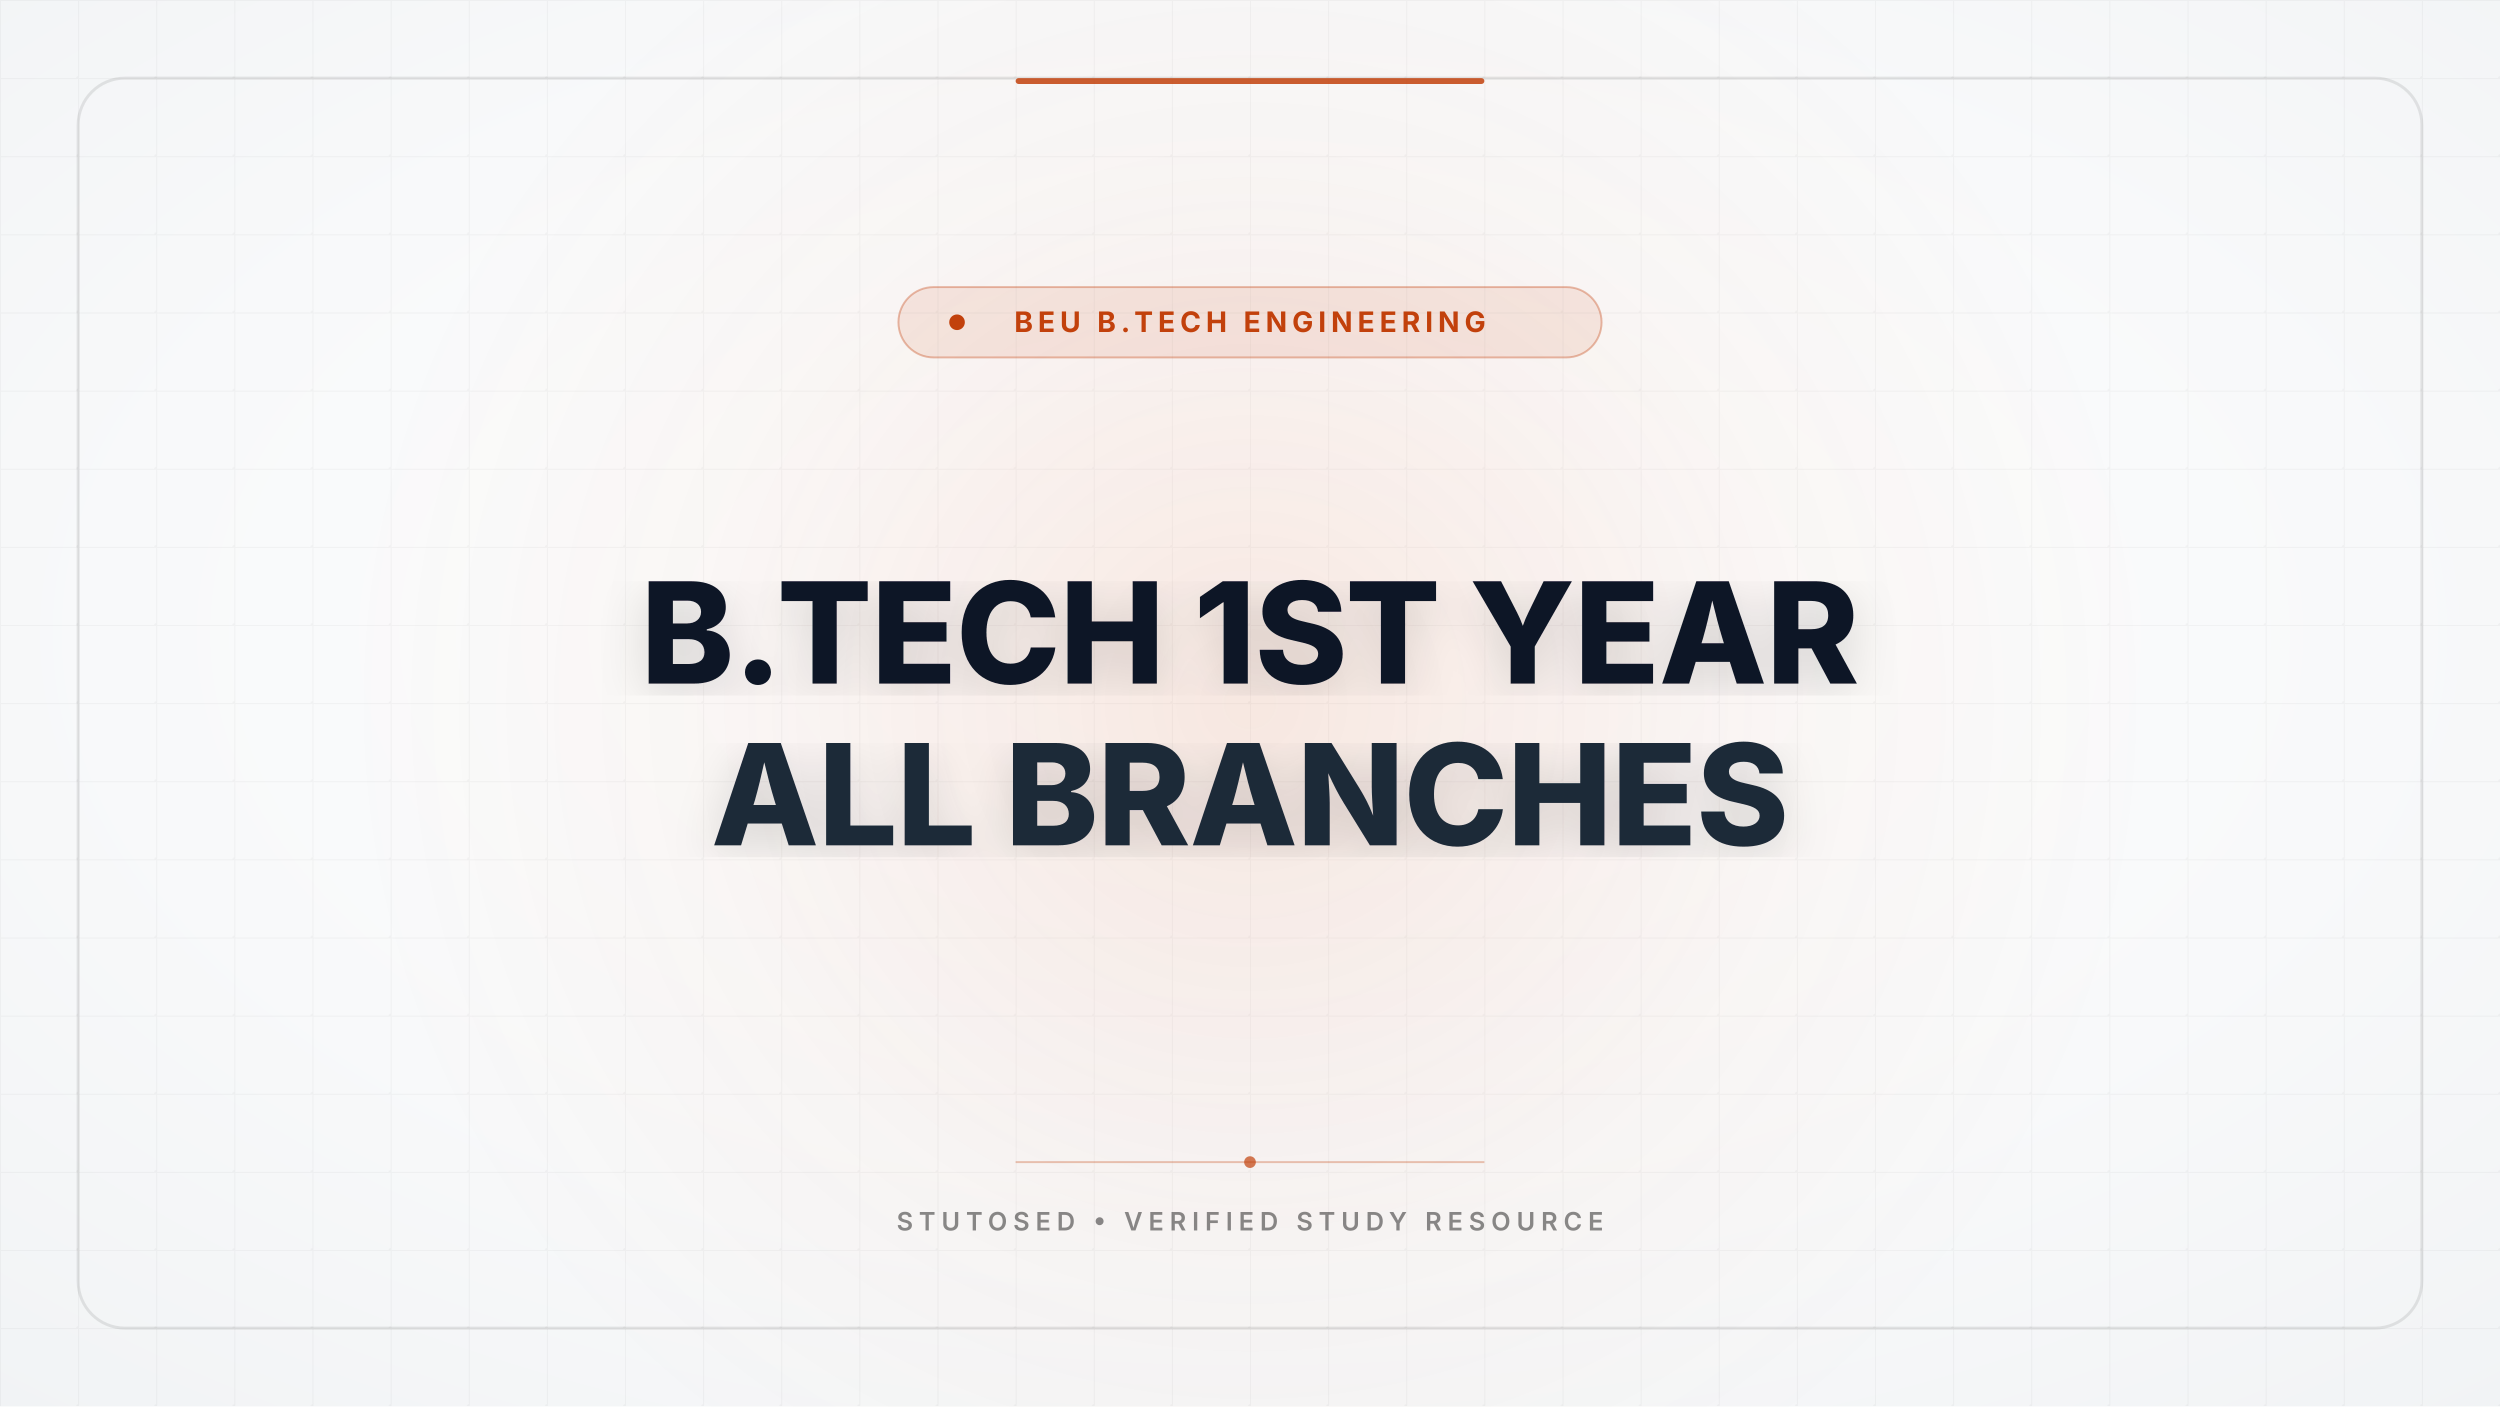
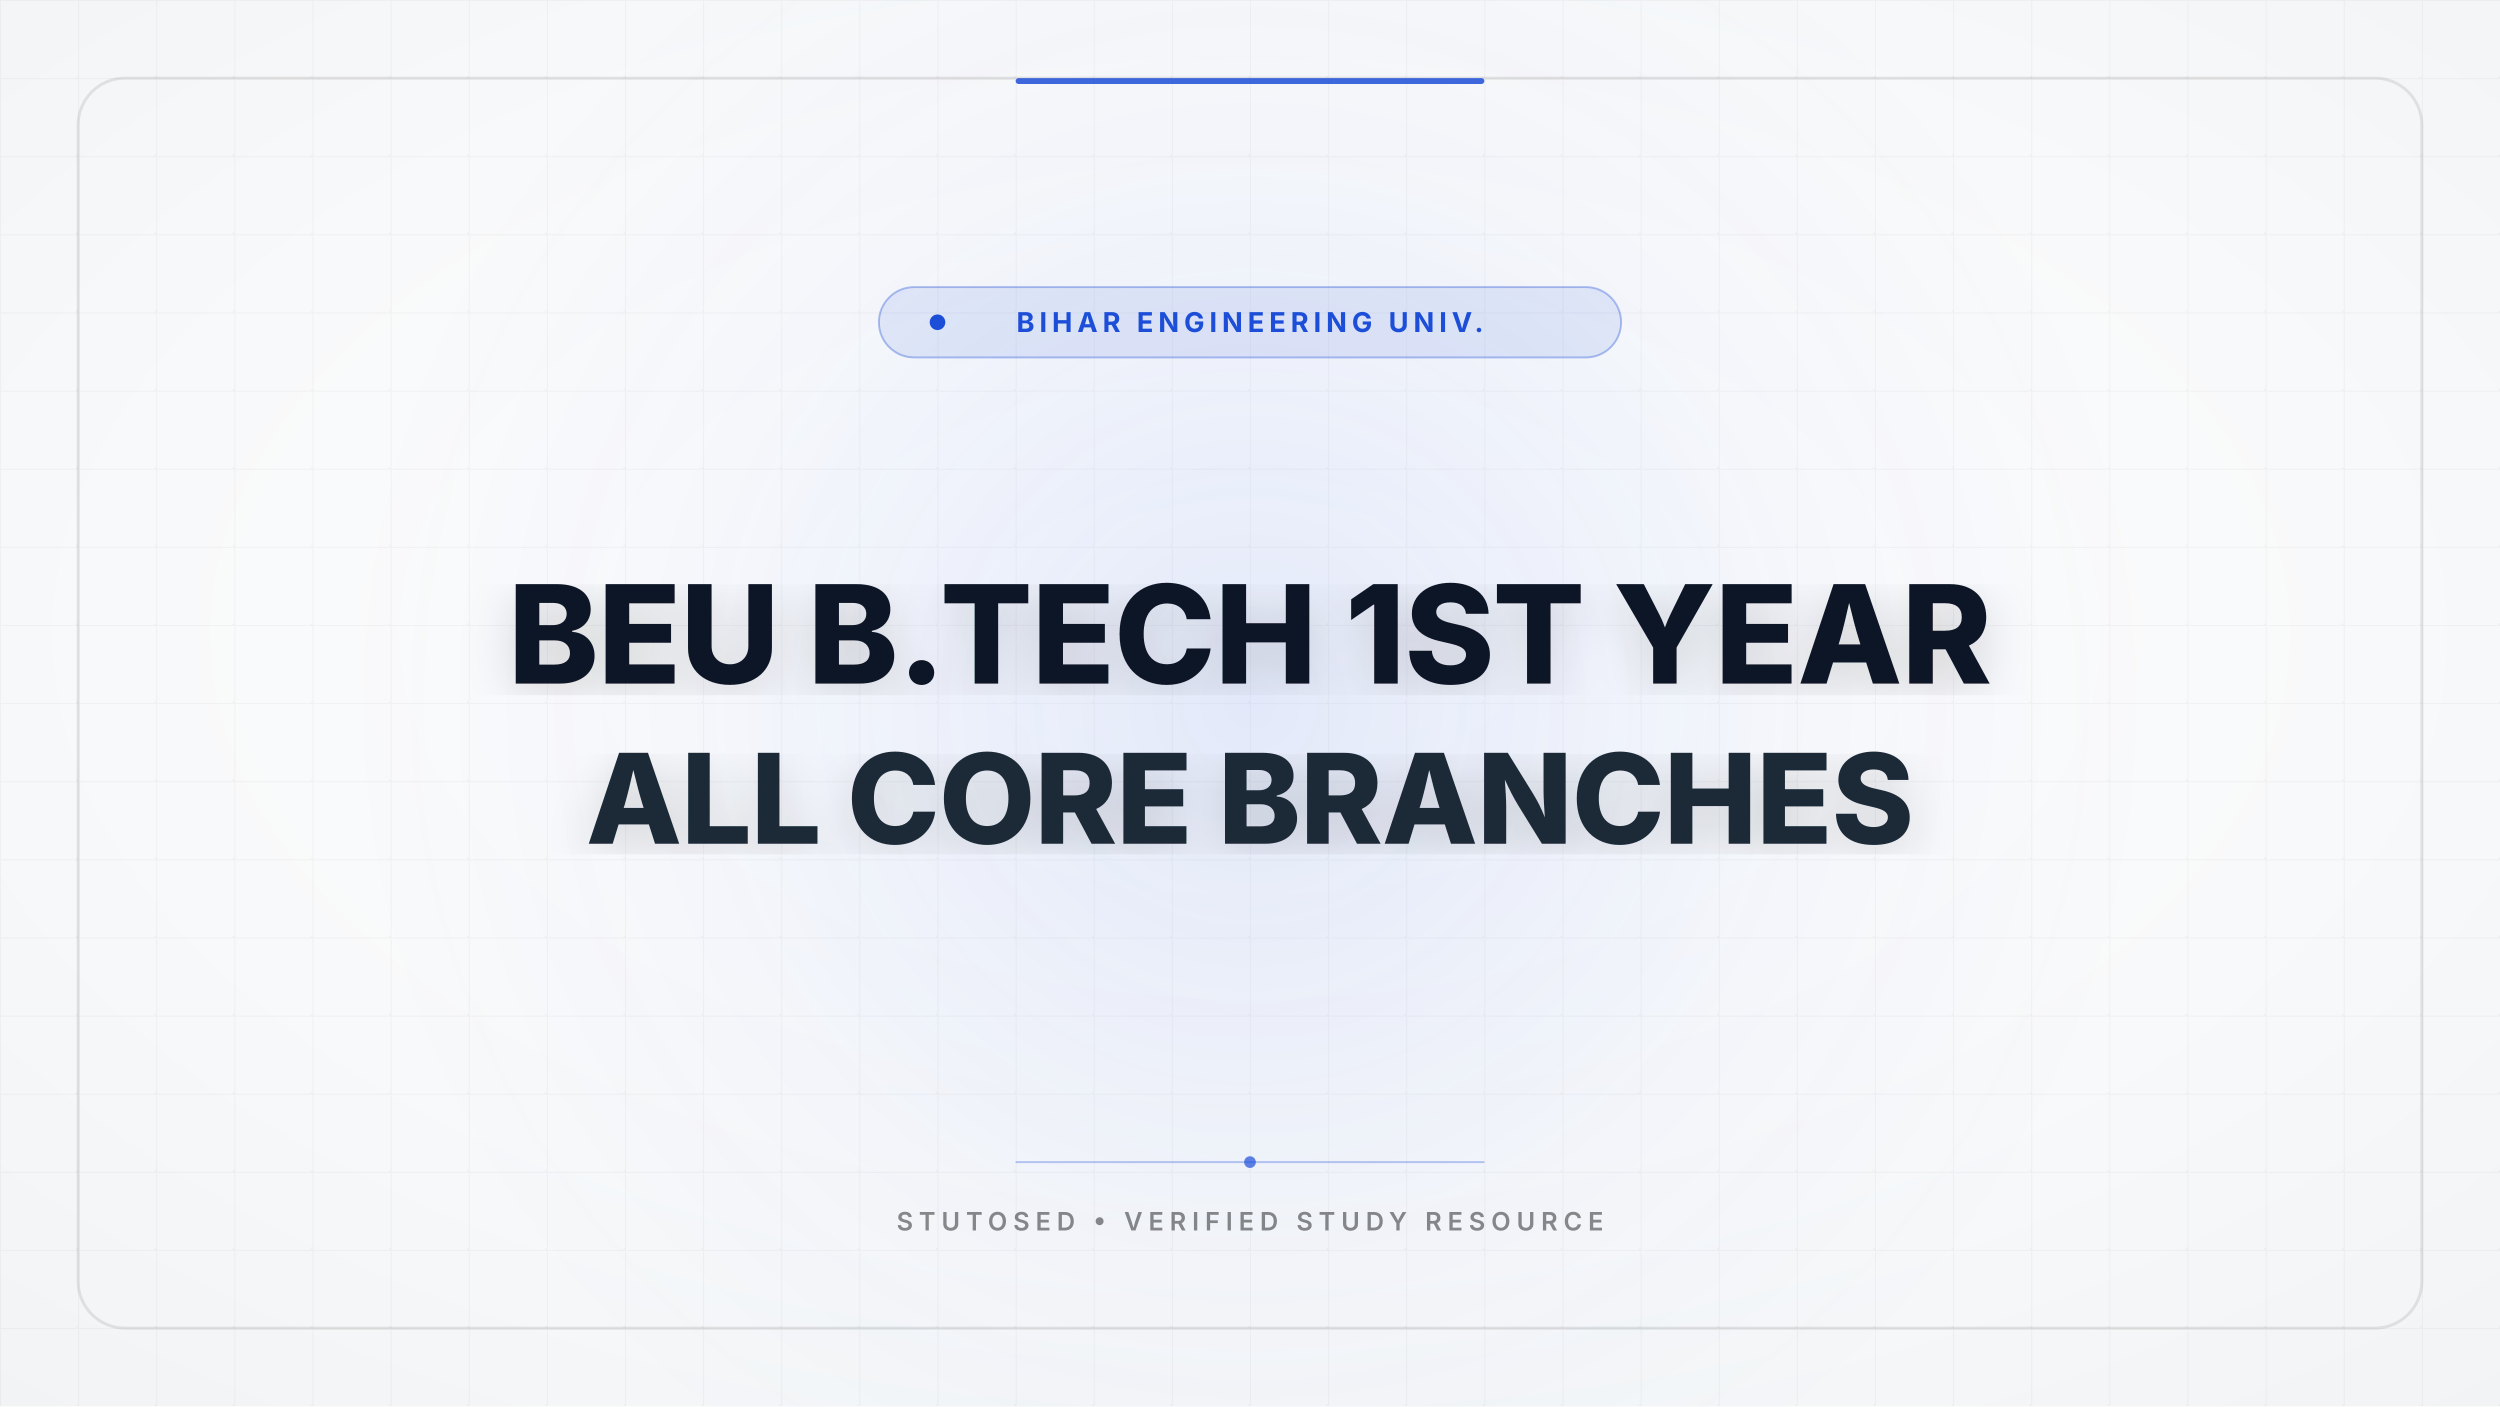
<svg xmlns="http://www.w3.org/2000/svg" viewBox="0 0 1280 720" width="1280" height="720">
  <defs>
    <radialGradient id="bg-grad" cx="50%" cy="45%" r="75%">
      <stop offset="0%" stop-color="#FFFFFF" />
      <stop offset="60%" stop-color="#F8F9FA" />
      <stop offset="100%" stop-color="#F1F3F5" />
    </radialGradient>
    <radialGradient id="accent-glow-rad" cx="50%" cy="50%" r="50%">
-       <stop offset="0%" stop-color="#c2410c" stop-opacity="0.12" />
-       <stop offset="60%" stop-color="#c2410c" stop-opacity="0.03" />
-       <stop offset="100%" stop-color="#c2410c" stop-opacity="0" />
+       <stop offset="0%" stop-color="#1d4ed8" stop-opacity="0.12" />
+       <stop offset="60%" stop-color="#1d4ed8" stop-opacity="0.03" />
+       <stop offset="100%" stop-color="#1d4ed8" stop-opacity="0" />
    </radialGradient>
    <filter id="shadow" x="-10%" y="-10%" width="120%" height="120%">
      <feDropShadow dx="0" dy="6" stdDeviation="12" flood-color="#000000" flood-opacity="0.15" />
    </filter>
    <pattern id="grid-pattern" width="40" height="40" patternUnits="userSpaceOnUse">
      <path d="M 40 0 L 0 0 0 40" fill="none" stroke="rgba(0,0,0,0.035)" stroke-width="1" />
      <circle cx="40" cy="40" r="1" fill="rgba(0,0,0,0.035)" />
    </pattern>
  </defs>
  <rect width="1280" height="720" fill="url(#bg-grad)" />
  <rect width="1280" height="720" fill="url(#grid-pattern)" />
  <circle cx="640" cy="360" r="460" fill="url(#accent-glow-rad)" />
  <rect x="40" y="40" width="1200" height="640" rx="24" fill="none" stroke="rgba(0,0,0,0.09)" stroke-width="1.5" />
-   <rect x="520" y="40" width="240" height="3" rx="1.5" fill="#c2410c" opacity="0.85" />
+   <rect x="520" y="40" width="240" height="3" rx="1.5" fill="#1d4ed8" opacity="0.85" />
  <g transform="translate(640, 165)">
-     <rect x="-180" y="-18" width="360" height="36" rx="18" fill="#c2410c" fill-opacity="0.1" stroke="#c2410c" stroke-opacity="0.35" stroke-width="1" />
-     <circle cx="-150" cy="0" r="4" fill="#c2410c" />
-     <text x="0" y="5" text-anchor="middle" font-family="'Space Grotesk', -apple-system, system-ui, sans-serif" font-size="14.5" font-weight="700" letter-spacing="2.5" fill="#c2410c" text-transform="uppercase">
-       BEU B.TECH ENGINEERING
+     <rect x="-190" y="-18" width="380" height="36" rx="18" fill="#1d4ed8" fill-opacity="0.1" stroke="#1d4ed8" stroke-opacity="0.35" stroke-width="1" />
+     <circle cx="-160" cy="0" r="4" fill="#1d4ed8" />
+     <text x="0" y="5" text-anchor="middle" font-family="'Space Grotesk', -apple-system, system-ui, sans-serif" font-size="14" font-weight="700" letter-spacing="2.5" fill="#1d4ed8" text-transform="uppercase">
+       BIHAR ENGINEERING UNIV.
    </text>
  </g>
  <g>
-     <text x="640" y="350" text-anchor="middle" font-family="'Space Grotesk', -apple-system, system-ui, sans-serif" font-size="72" font-weight="800" letter-spacing="-0.5" fill="#111827" filter="url(#shadow)">B.TECH 1ST YEAR</text>
-     <text x="640" y="432.8" text-anchor="middle" font-family="'Space Grotesk', -apple-system, system-ui, sans-serif" font-size="72" font-weight="800" letter-spacing="-0.5" fill="#1F2937" filter="url(#shadow)">ALL BRANCHES</text>
+     <text x="640" y="350" text-anchor="middle" font-family="'Space Grotesk', -apple-system, system-ui, sans-serif" font-size="70" font-weight="800" letter-spacing="-0.5" fill="#111827" filter="url(#shadow)">BEU B.TECH 1ST YEAR</text>
+     <text x="640" y="432" text-anchor="middle" font-family="'Space Grotesk', -apple-system, system-ui, sans-serif" font-size="64" font-weight="800" letter-spacing="-0.5" fill="#1F2937" filter="url(#shadow)">ALL CORE BRANCHES</text>
  </g>
  <g transform="translate(640, 595)">
-     <line x1="-120" y1="0" x2="120" y2="0" stroke="#c2410c" stroke-opacity="0.3" stroke-width="1" />
-     <circle cx="0" cy="0" r="3" fill="#c2410c" opacity="0.7" />
+     <line x1="-120" y1="0" x2="120" y2="0" stroke="#1d4ed8" stroke-opacity="0.3" stroke-width="1" />
+     <circle cx="0" cy="0" r="3" fill="#1d4ed8" opacity="0.7" />
  </g>
  <g transform="translate(640, 630)">
    <text x="0" y="0" text-anchor="middle" font-family="'Space Grotesk', -apple-system, system-ui, sans-serif" font-size="13" font-weight="600" letter-spacing="3" fill="rgba(0,0,0,0.45)">
      STUTOSED • VERIFIED STUDY RESOURCE
    </text>
  </g>
</svg>
